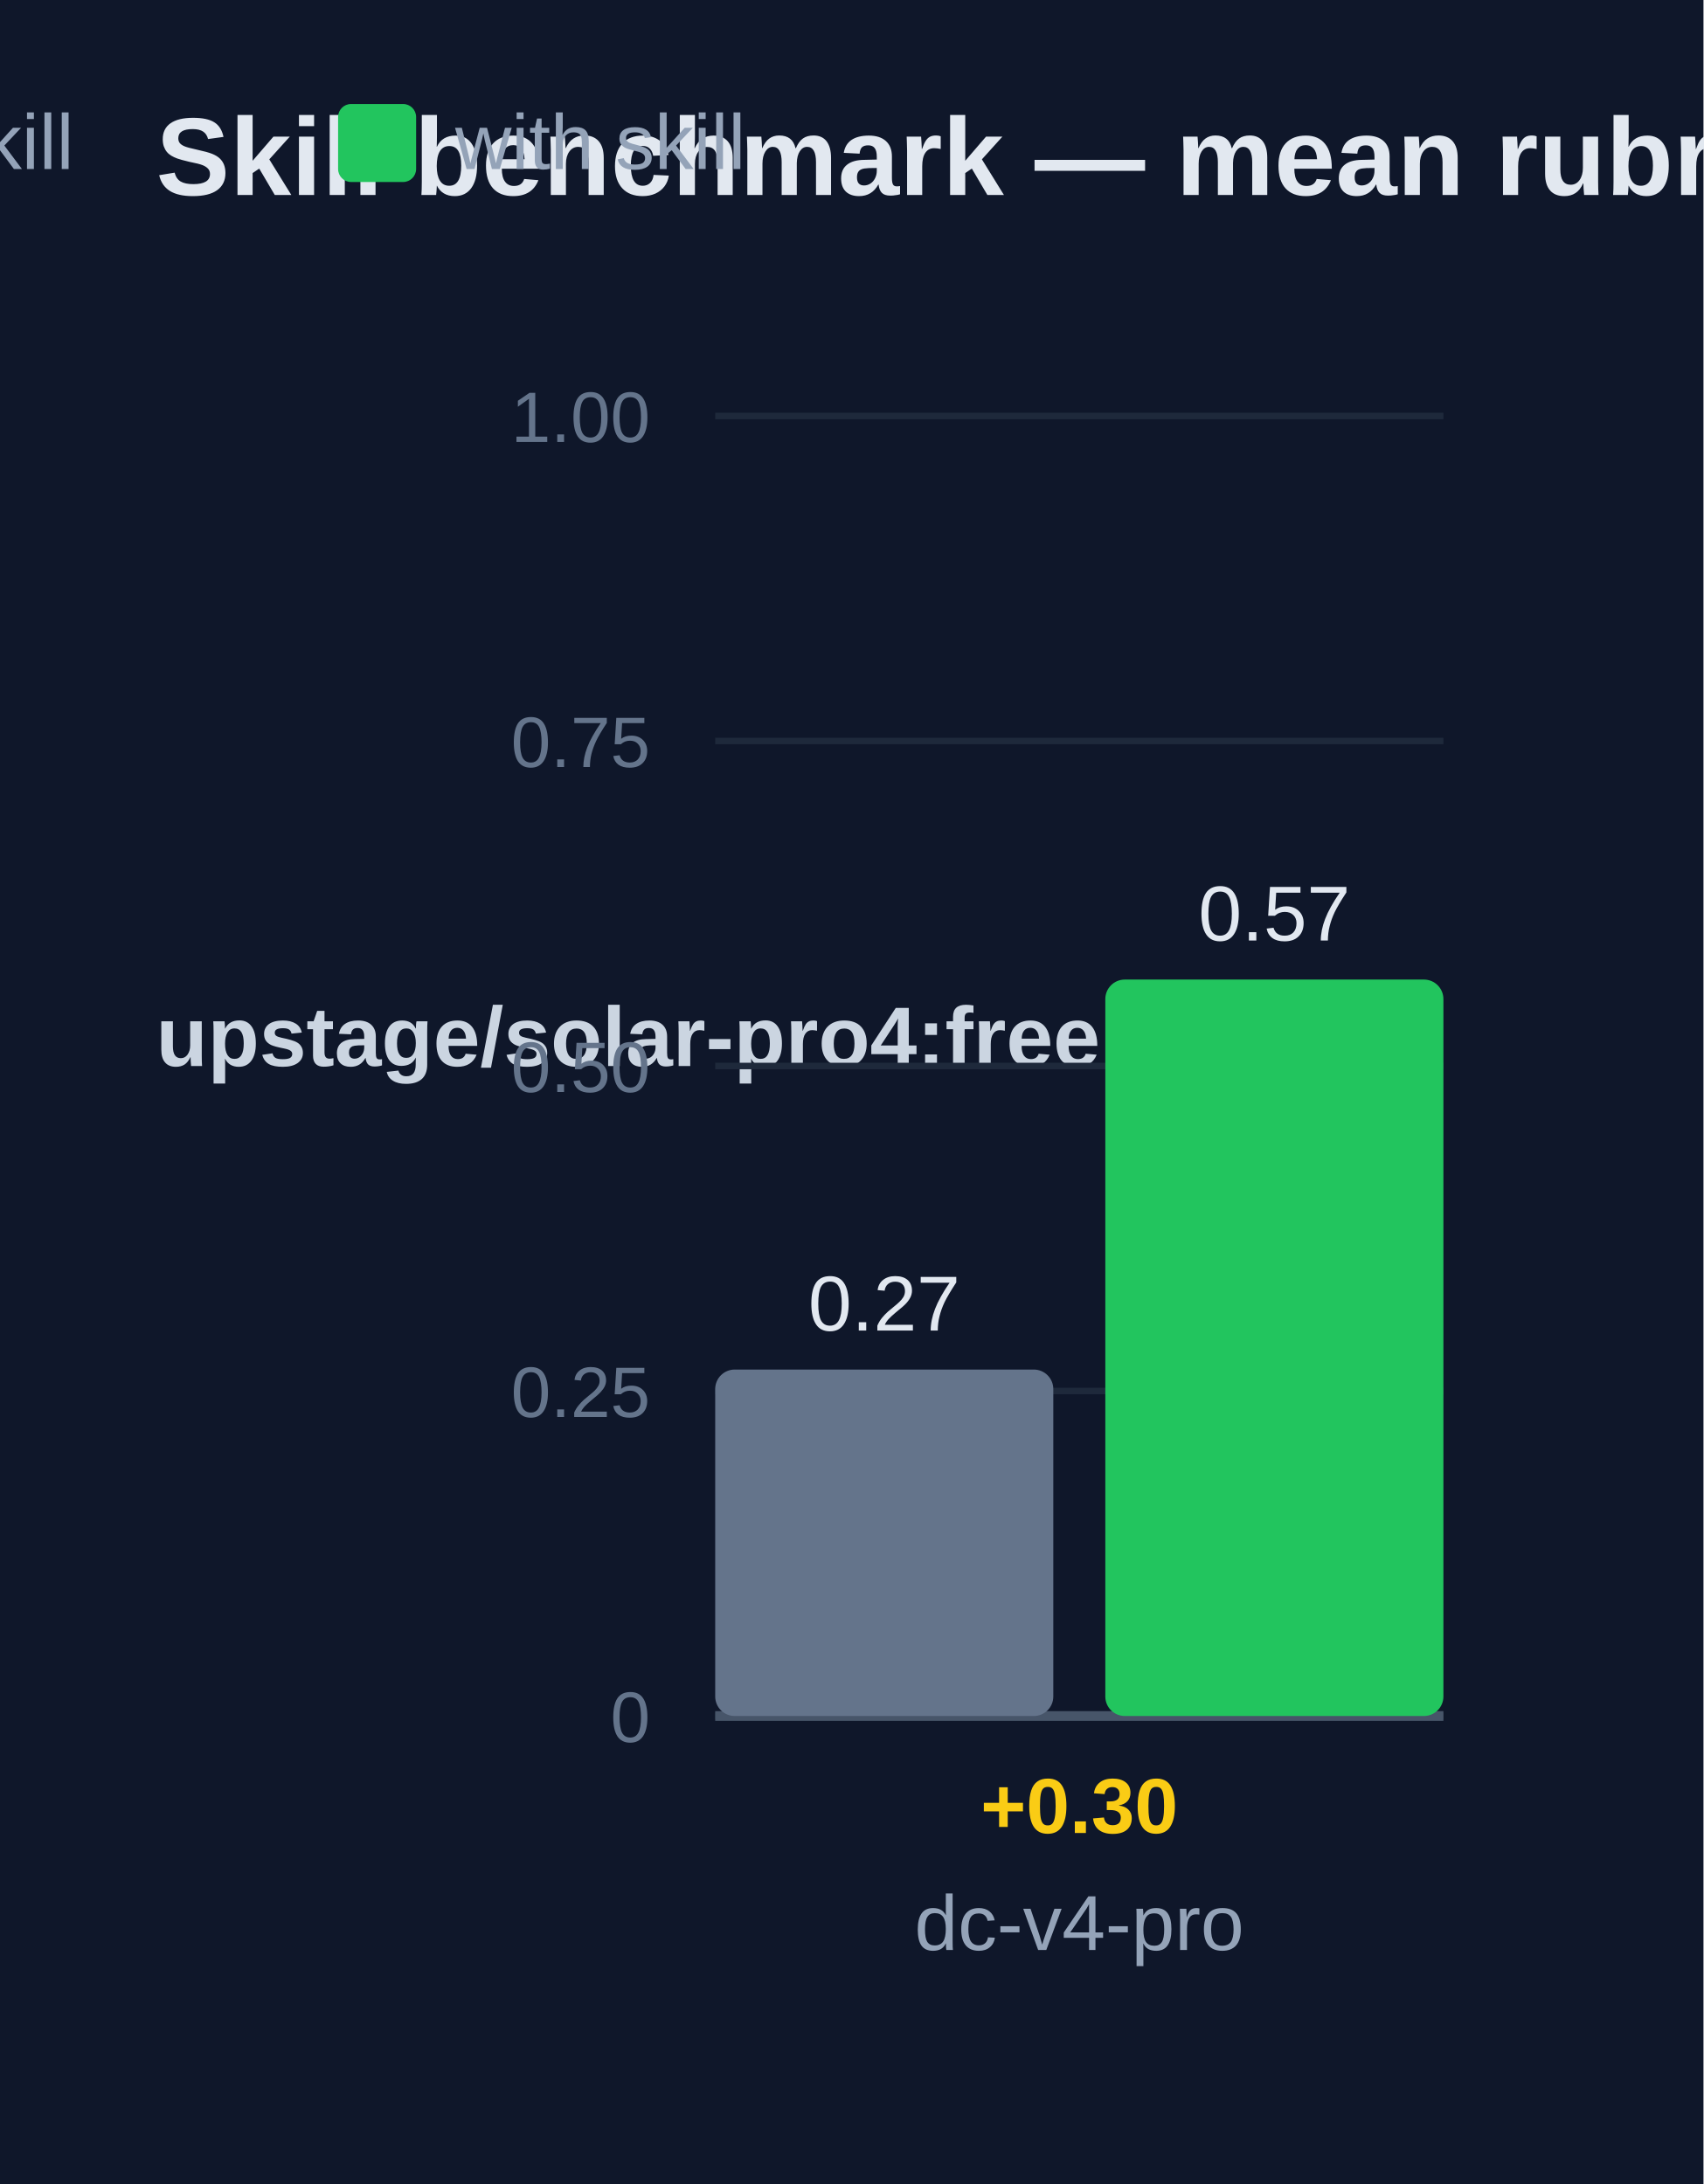
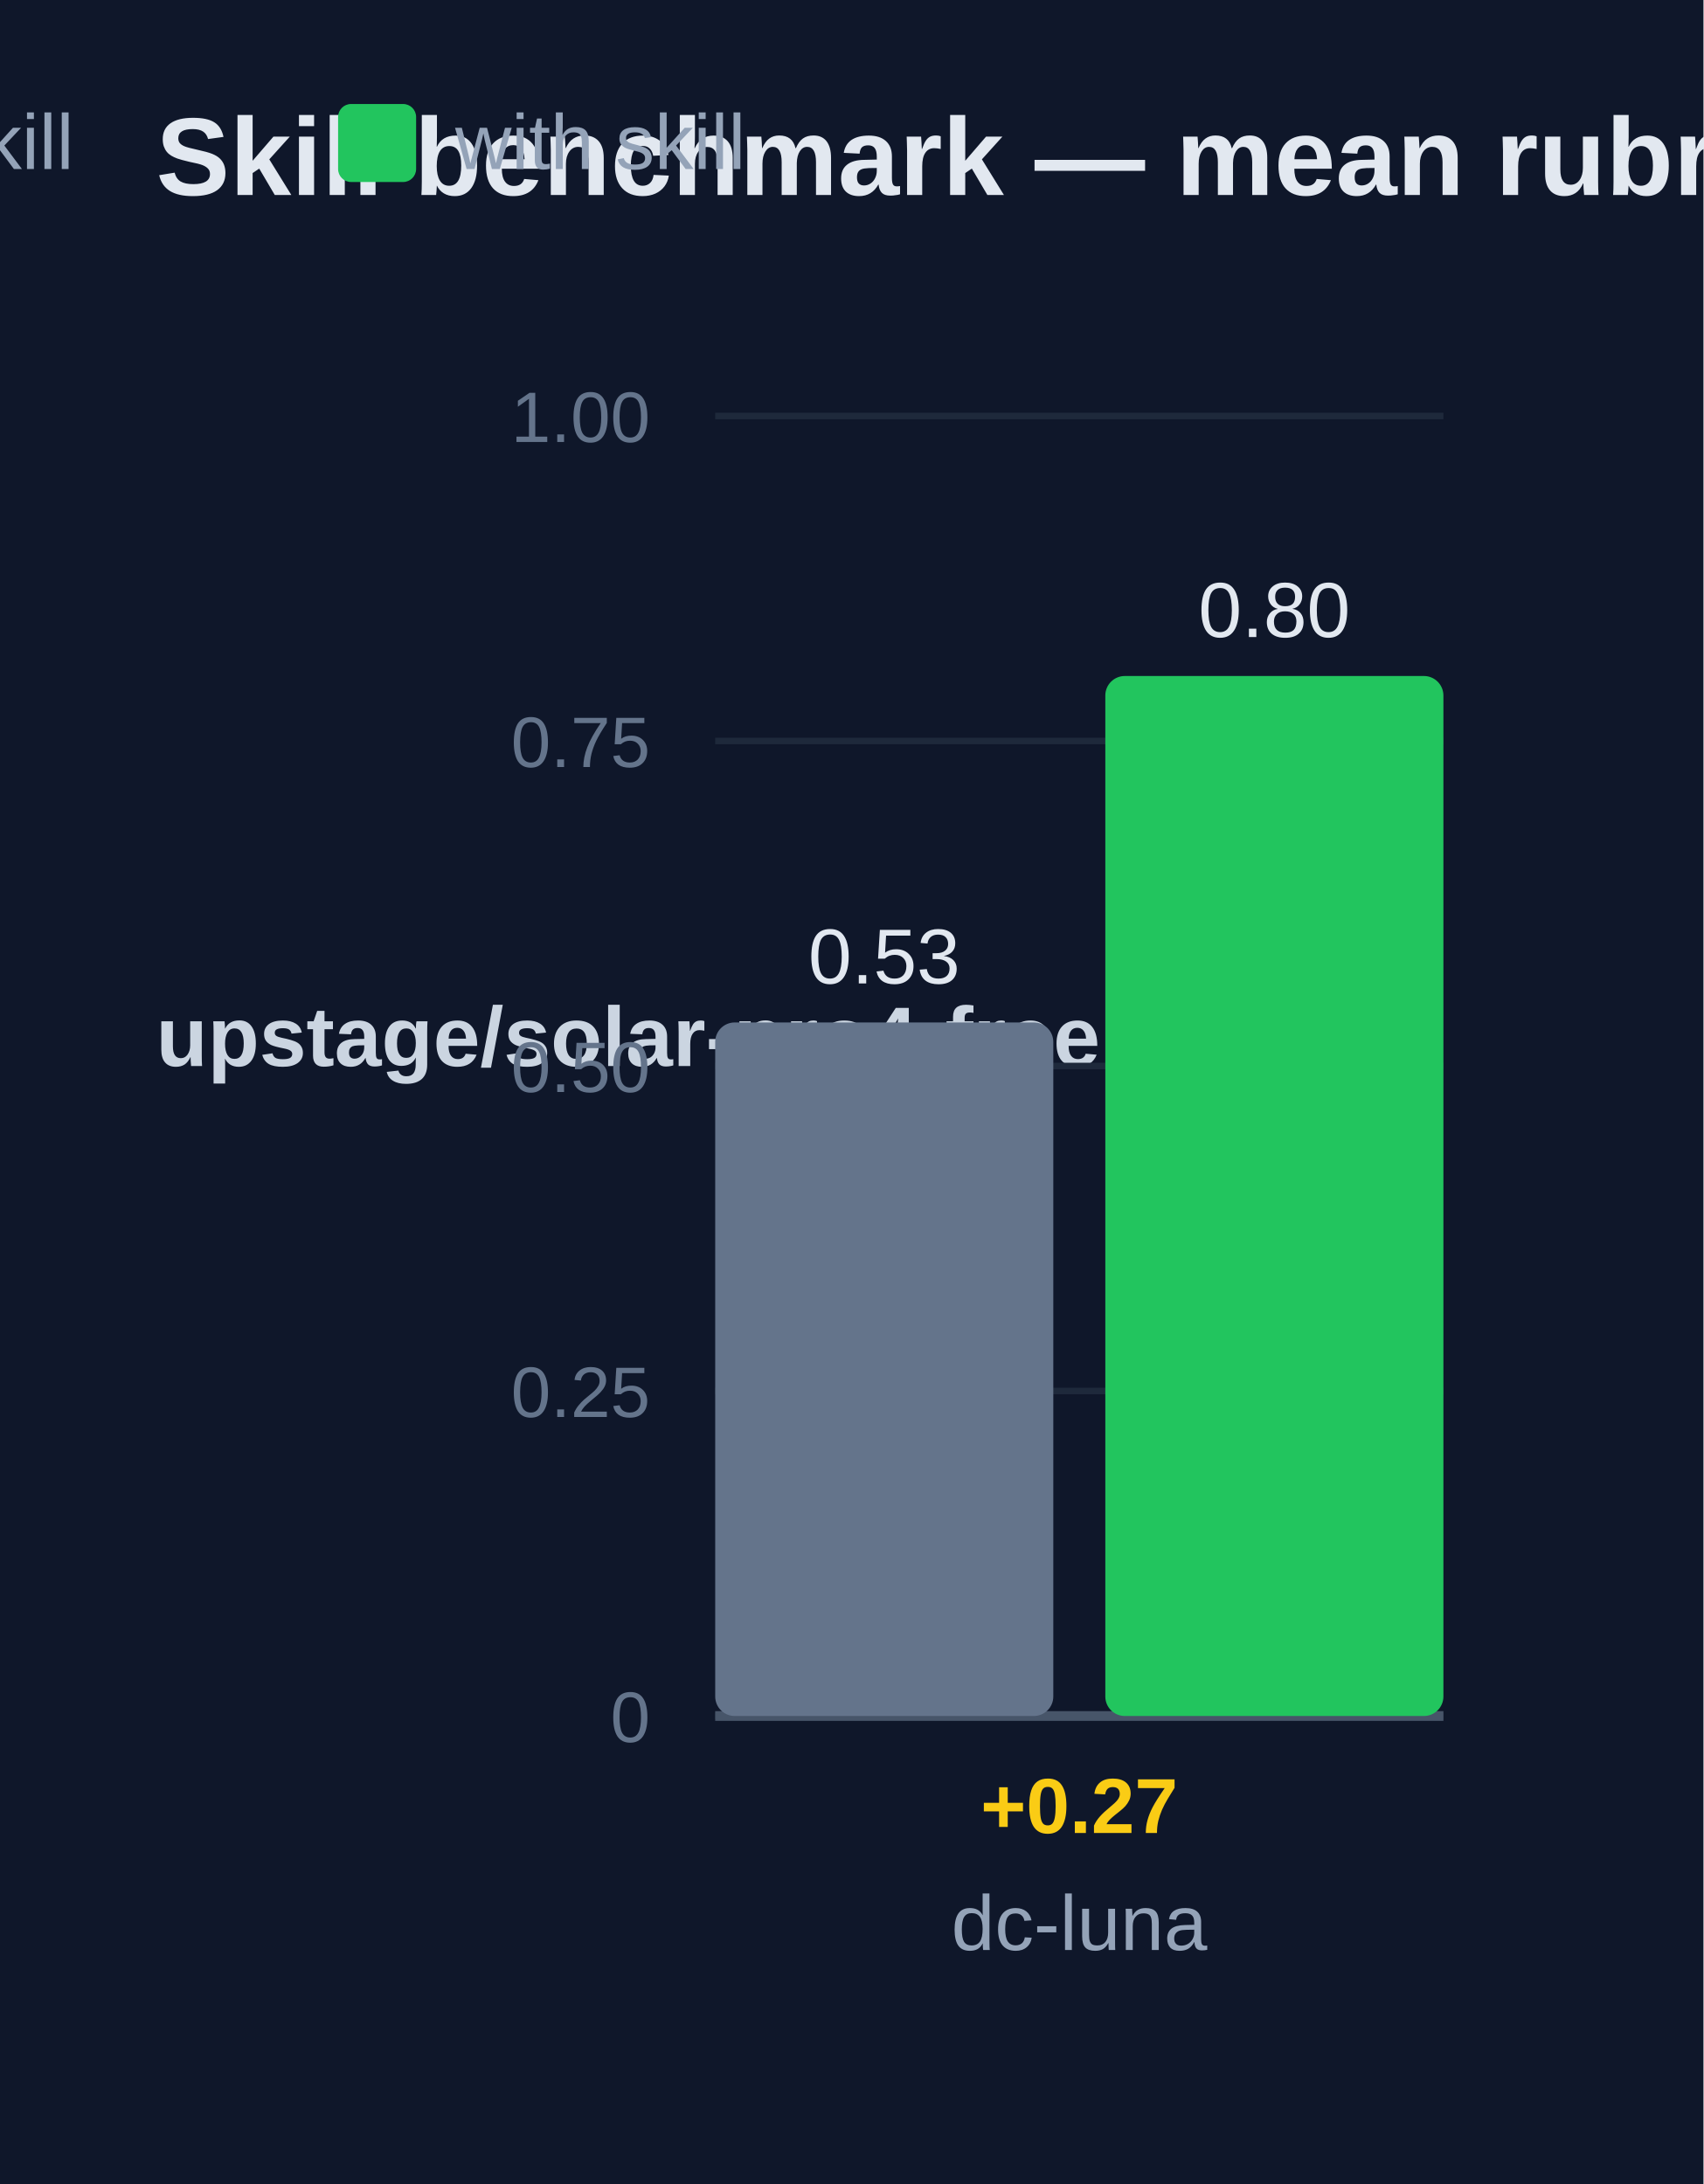
<svg xmlns="http://www.w3.org/2000/svg" width="262" height="336" font-family="Segoe UI, Arial, sans-serif">
  <rect width="100%" height="100%" fill="#0f172a" />
  <text x="24" y="30" fill="#e2e8f0" font-size="17" font-weight="bold">Skill benchmark — mean rubric score (n=3 reps)</text>
  <rect x="-68" y="16" width="12" height="12" rx="2" fill="#64748b" />
  <text x="-50" y="26" fill="#94a3b8" font-size="12">without skill</text>
  <rect x="52" y="16" width="12" height="12" rx="2" fill="#22c55e" />
  <text x="70" y="26" fill="#94a3b8" font-size="12">with skill</text>
  <text x="24" y="164" fill="#cbd5e1" font-size="13" font-weight="600">upstage/solar-pro4:free</text>
  <line x1="110" y1="264.0" x2="222" y2="264.0" stroke="#1e293b" stroke-width="1" />
  <text x="100" y="268.0" fill="#64748b" font-size="11" text-anchor="end">0</text>
  <line x1="110" y1="214.0" x2="222" y2="214.0" stroke="#1e293b" stroke-width="1" />
  <text x="100" y="218.0" fill="#64748b" font-size="11" text-anchor="end">0.25</text>
  <line x1="110" y1="164.0" x2="222" y2="164.0" stroke="#1e293b" stroke-width="1" />
  <text x="100" y="168.0" fill="#64748b" font-size="11" text-anchor="end">0.50</text>
  <line x1="110" y1="114.0" x2="222" y2="114.0" stroke="#1e293b" stroke-width="1" />
  <text x="100" y="118.0" fill="#64748b" font-size="11" text-anchor="end">0.75</text>
  <line x1="110" y1="64.0" x2="222" y2="64.0" stroke="#1e293b" stroke-width="1" />
  <text x="100" y="68.0" fill="#64748b" font-size="11" text-anchor="end">1.00</text>
  <line x1="110" y1="264" x2="222" y2="264" stroke="#475569" stroke-width="1.5" />
-   <rect x="110" y="210.7" width="52" height="53.3" rx="3" fill="#64748b" />
-   <text x="136.0" y="204.7" fill="#e2e8f0" font-size="12" text-anchor="middle">0.27</text>
-   <rect x="170" y="150.7" width="52" height="113.3" rx="3" fill="#22c55e" />
-   <text x="196.0" y="144.7" fill="#e2e8f0" font-size="12" text-anchor="middle">0.57</text>
-   <text x="166.0" y="282" fill="#facc15" font-size="12" font-weight="600" text-anchor="middle">+0.30</text>
-   <text x="166.0" y="300" fill="#94a3b8" font-size="12" text-anchor="middle">dc-v4-pro</text>
+   <rect x="110" y="157.3" width="52" height="106.7" rx="3" fill="#64748b" />
+   <text x="136.0" y="151.3" fill="#e2e8f0" font-size="12" text-anchor="middle">0.53</text>
+   <rect x="170" y="104.0" width="52" height="160.0" rx="3" fill="#22c55e" />
+   <text x="196.0" y="98.0" fill="#e2e8f0" font-size="12" text-anchor="middle">0.80</text>
+   <text x="166.0" y="282" fill="#facc15" font-size="12" font-weight="600" text-anchor="middle">+0.27</text>
+   <text x="166.0" y="300" fill="#94a3b8" font-size="12" text-anchor="middle">dc-luna</text>
</svg>
